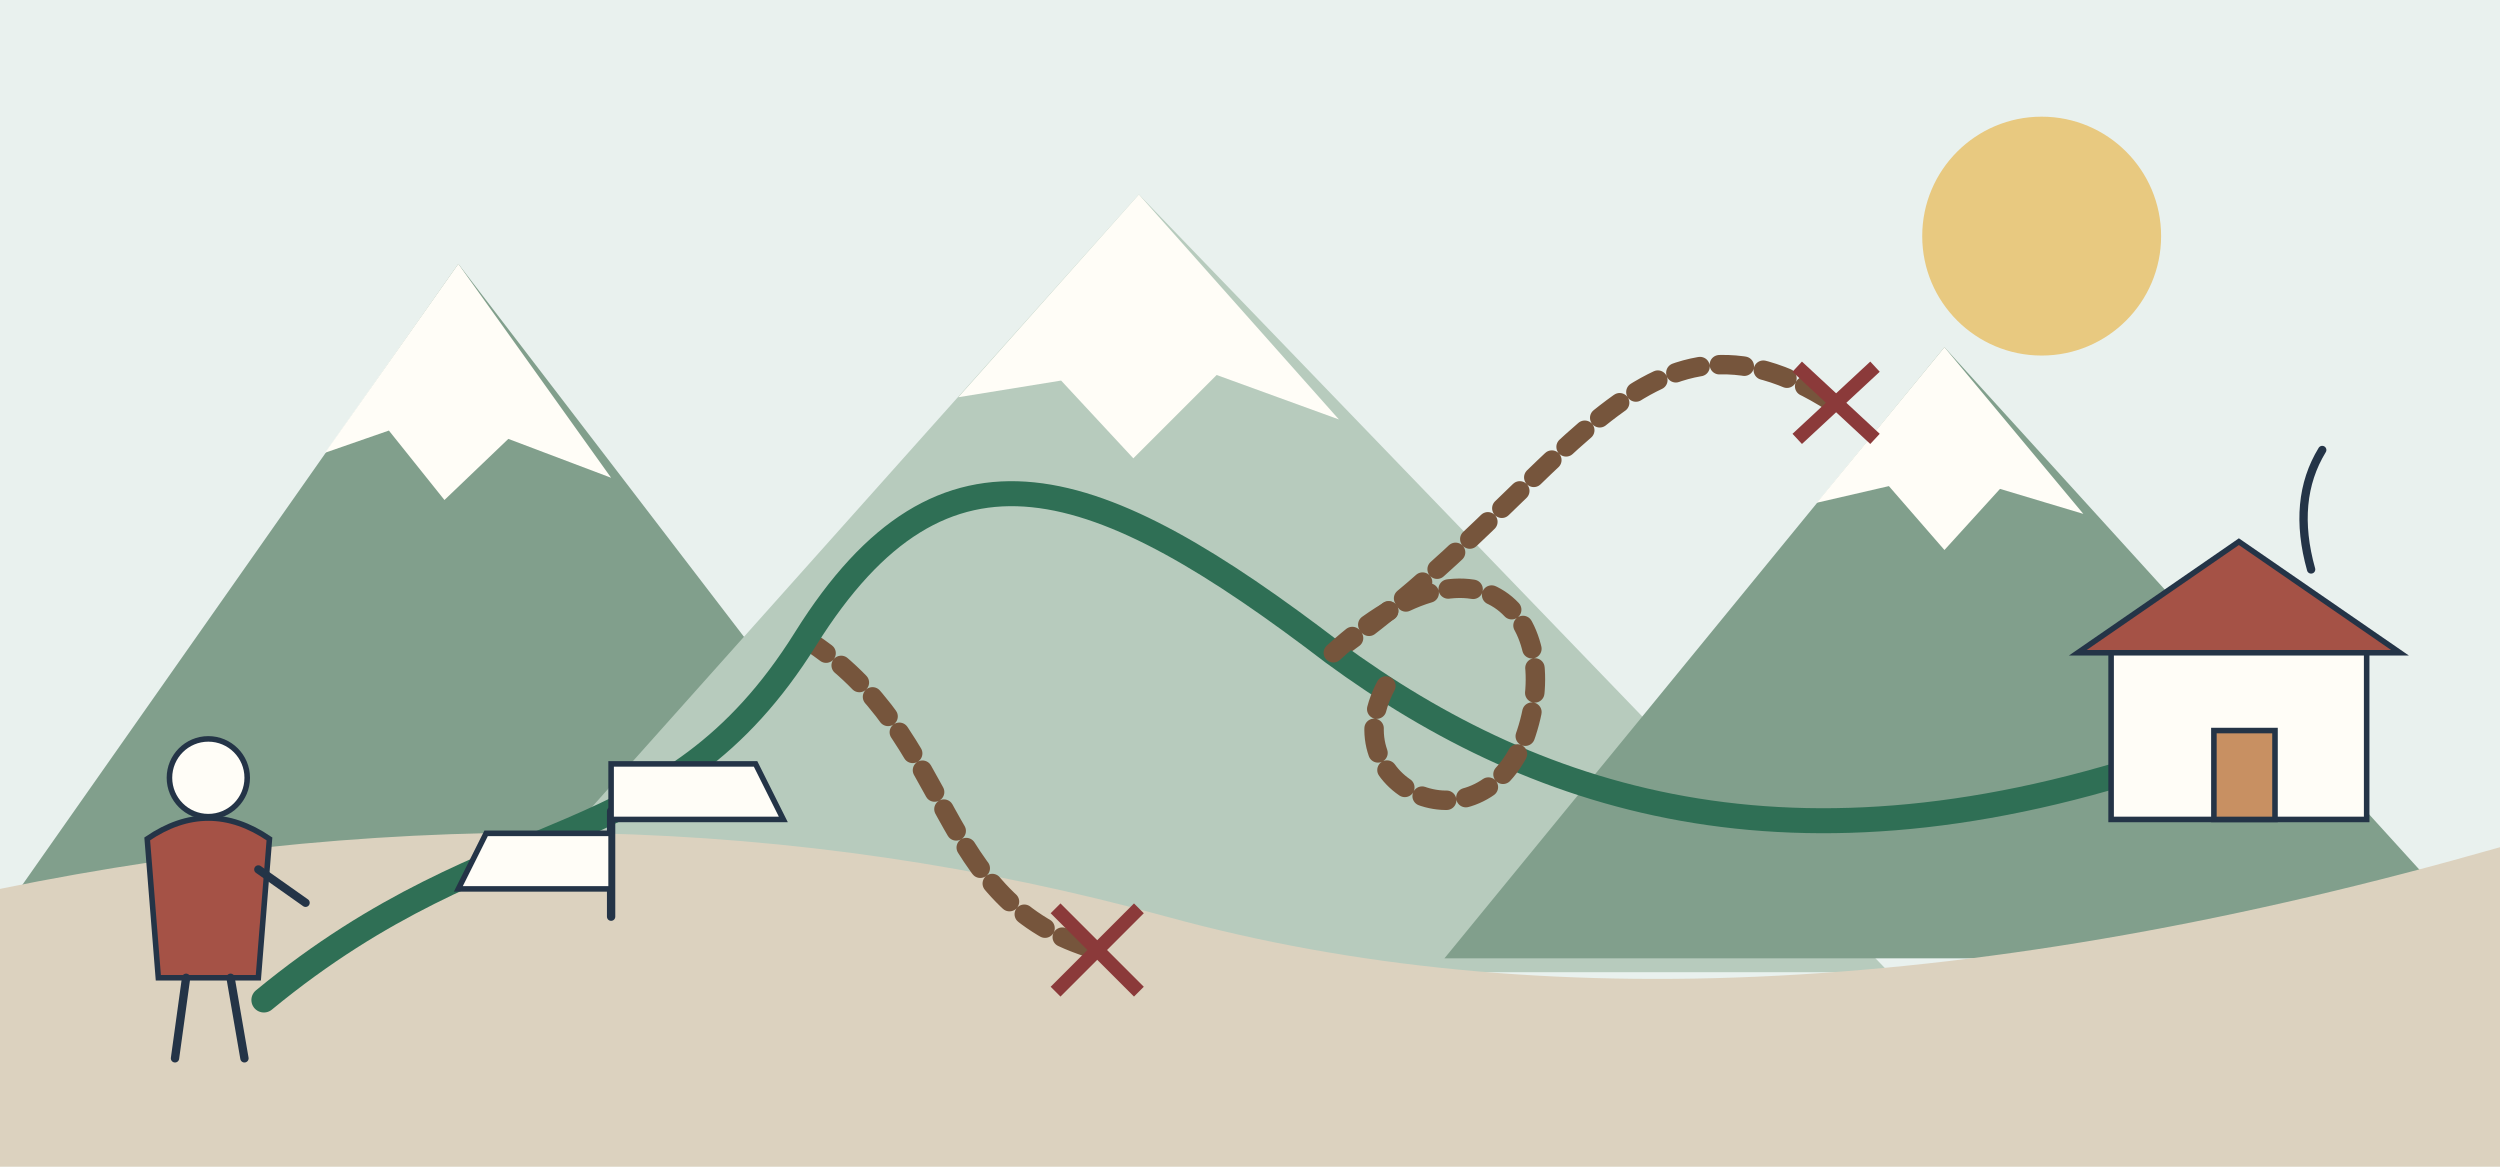
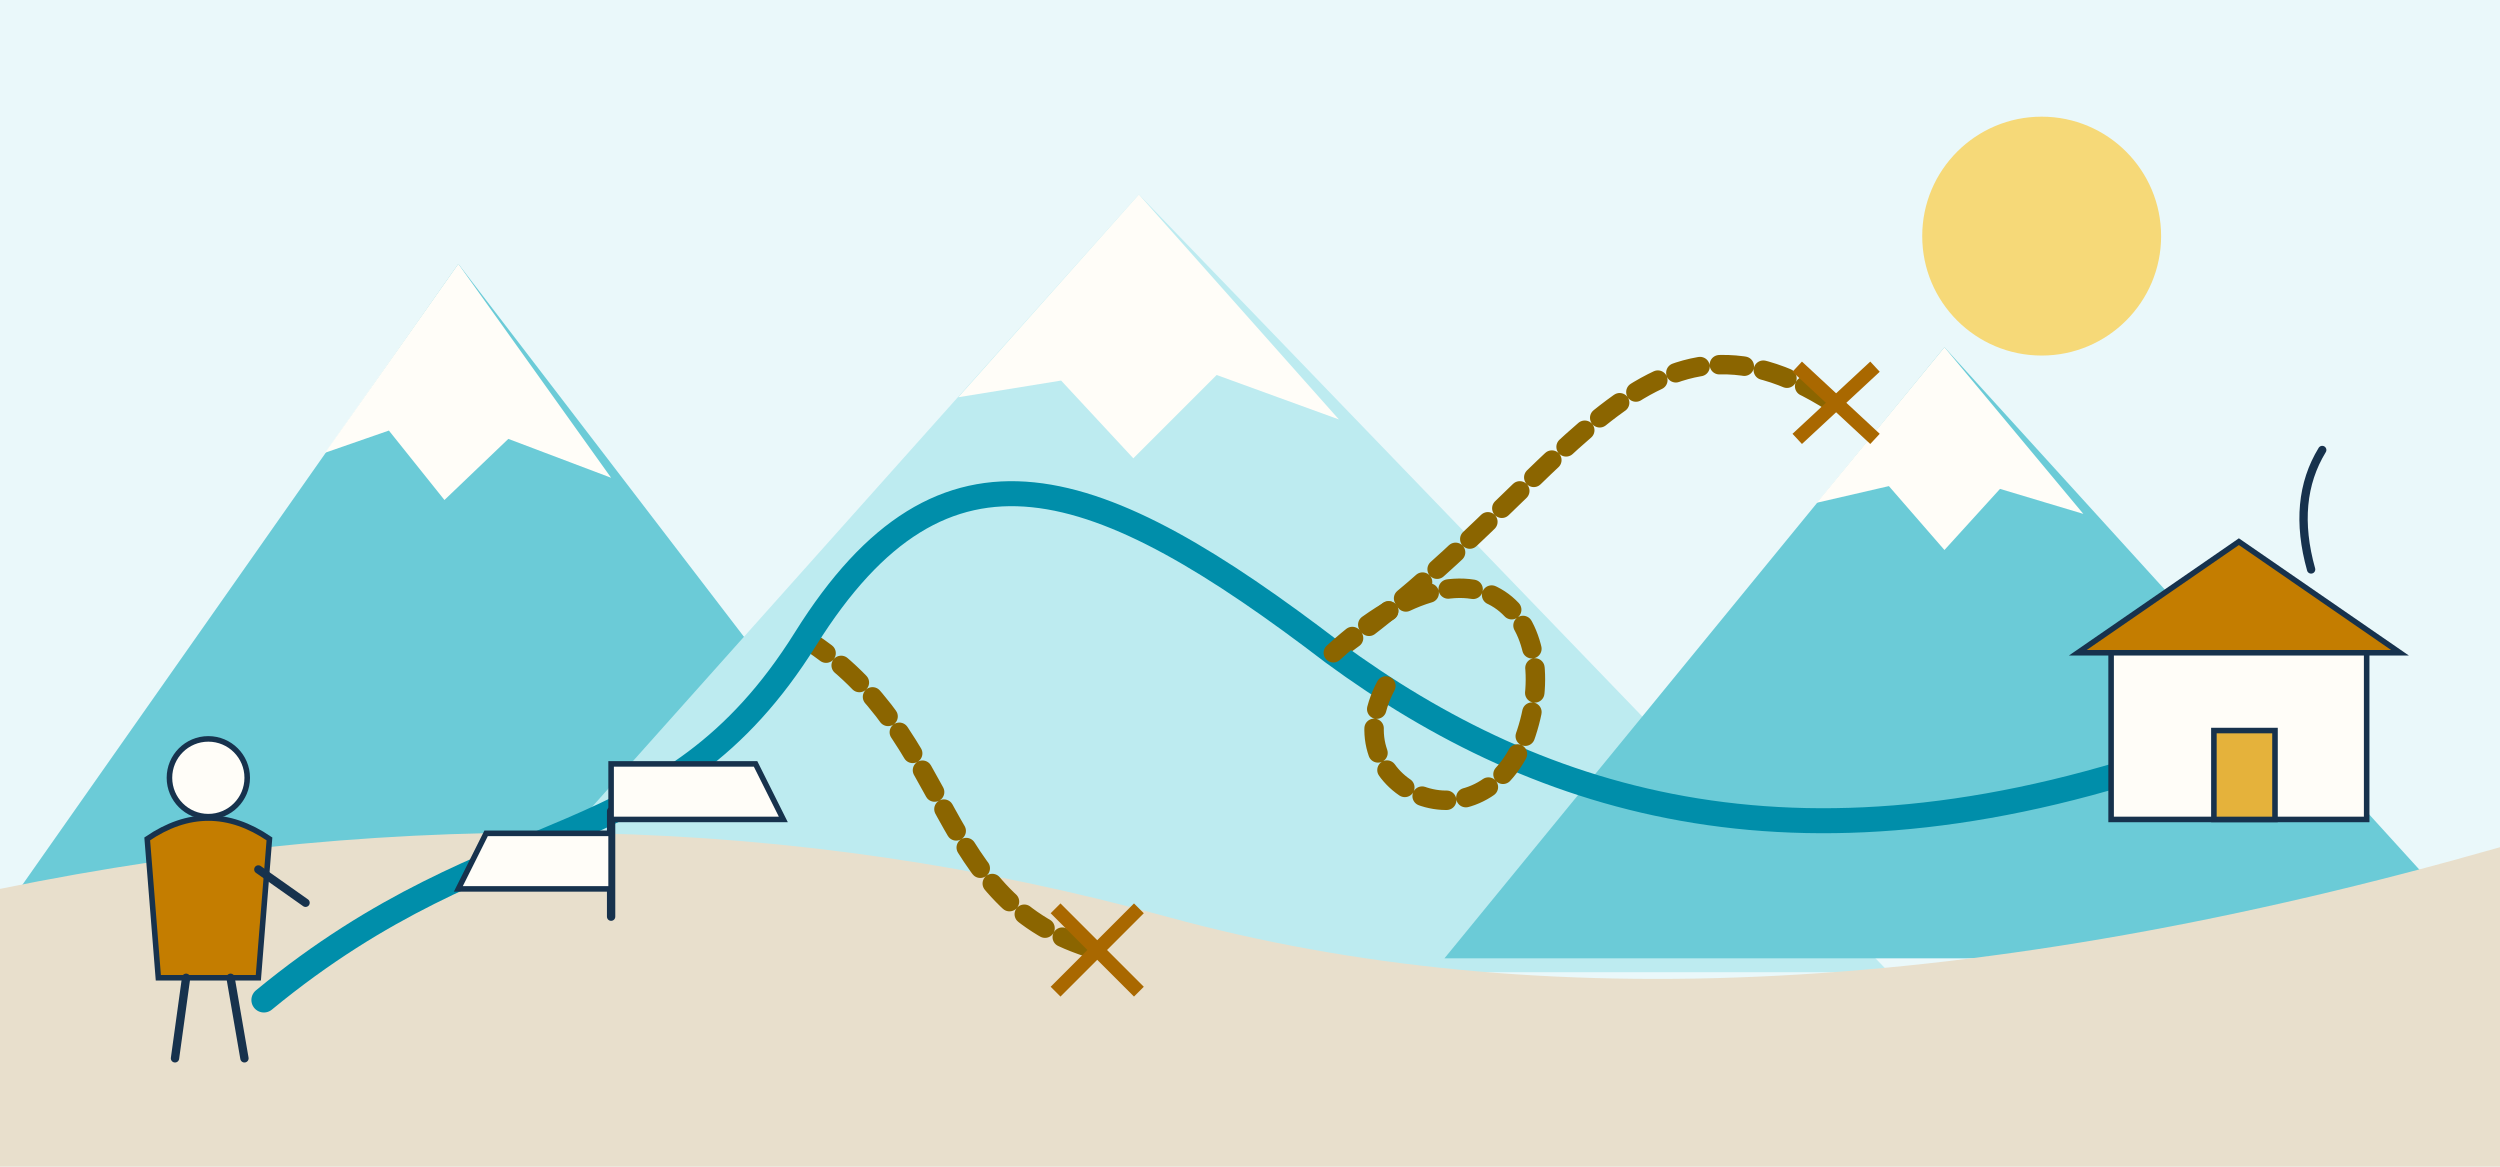
<svg xmlns="http://www.w3.org/2000/svg" width="900" height="420" viewBox="0 0 900 420" role="img" aria-labelledby="title desc">
  <style>
-     .sky{fill:#e9f1ee}.hill1{fill:#b7cbbd}.hill2{fill:#819f8c}.snow{fill:#fffdf7}
-     .path{fill:none;stroke:#76553c;stroke-width:7;stroke-linecap:round;stroke-dasharray:9 7}
-     .chosen{fill:none;stroke:#2f6f55;stroke-width:9;stroke-linecap:round}
-     .dead{stroke:#8b3a3a;stroke-width:5}.sign{fill:#fffdf7;stroke:#243447;stroke-width:2}
-     .ink{fill:none;stroke:#243447;stroke-width:3;stroke-linecap:round}.coat{fill:#a55246;stroke:#243447;stroke-width:2}
+     .sky{fill:#EAF8FA}.hill1{fill:#BDEBF0}.hill2{fill:#6BCBD7}.snow{fill:#FFFDF8}
+     .path{fill:none;stroke:#8B6500;stroke-width:7;stroke-linecap:round;stroke-dasharray:9 7}
+     .chosen{fill:none;stroke:#008EAA;stroke-width:9;stroke-linecap:round}
+     .dead{stroke:#A96800;stroke-width:5}.sign{fill:#FFFDF8;stroke:#17324D;stroke-width:2}
+     .ink{fill:none;stroke:#17324D;stroke-width:3;stroke-linecap:round}.coat{fill:#C47D00;stroke:#17324D;stroke-width:2}
  </style>
  <rect width="900" height="420" class="sky" />
-   <circle cx="735" cy="85" r="43" fill="#e8c980" />
+   <circle cx="735" cy="85" r="43" fill="#F6D978" />
  <polygon class="hill2" points="0,330 165,95 345,330" />
  <polygon class="snow" points="117,163 165,95 220,172 183,158 160,180 140,155" />
  <polygon class="hill1" points="160,350 410,70 680,350" />
  <polygon class="snow" points="345,143 410,70 482,151 438,135 408,165 382,137" />
  <polygon class="hill2" points="520,345 700,125 900,345" />
  <polygon class="snow" points="654,181 700,125 750,185 720,176 700,198 680,175" />
-   <path d="M0 320 Q220 275 420 330 T900 305 V420 H0Z" fill="#dcd2bf" />
+   <path d="M0 320 Q220 275 420 330 T900 305 V420 H0Z" fill="#E8DFCC" />
  <path class="path" d="M95 360 C180 290 240 310 290 230 S395 170 480 235" />
  <path class="path" d="M290 230 C345 265 335 325 395 342" />
  <path class="path" d="M480 235 C565 175 590 100 660 145" />
  <path class="chosen" d="M95 360 C180 290 240 310 290 230 S395 170 480 235 C555 290 650 320 790 270" />
  <path class="path" d="M480 235 C535 185 565 225 548 268 C530 308 478 282 500 245" />
  <line class="dead" x1="380" y1="327" x2="410" y2="357" />
  <line class="dead" x1="410" y1="327" x2="380" y2="357" />
  <line class="dead" x1="647" y1="132" x2="675" y2="158" />
  <line class="dead" x1="675" y1="132" x2="647" y2="158" />
  <g transform="translate(75 315)">
    <circle cx="0" cy="-35" r="14" class="sign" />
    <path class="coat" d="M-22-13 Q0-28 22-13 L18 37 H-18Z" />
    <path class="ink" d="M-8 37 L-12 66 M8 37 L13 66 M18-2 L35 10" />
  </g>
  <g transform="translate(760 205)">
    <rect class="sign" x="0" y="28" width="92" height="62" />
-     <polygon points="-12,30 46,-10 104,30" fill="#a55246" stroke="#243447" stroke-width="2" />
-     <rect x="37" y="58" width="22" height="32" fill="#c89062" stroke="#243447" stroke-width="2" />
+     <polygon points="-12,30 46,-10 104,30" fill="#C47D00" stroke="#17324D" stroke-width="2" />
+     <rect x="37" y="58" width="22" height="32" fill="#E5B23B" stroke="#17324D" stroke-width="2" />
    <path d="M72 0 Q65-25 76-43" class="ink" />
  </g>
  <g transform="translate(220 292)">
    <path class="ink" d="M0 38 V0" />
    <path class="sign" d="M0 3 L62 3 L52-17 L0-17Z" />
    <path class="sign" d="M0 28 L-55 28 L-45 8 L0 8Z" />
  </g>
</svg>
